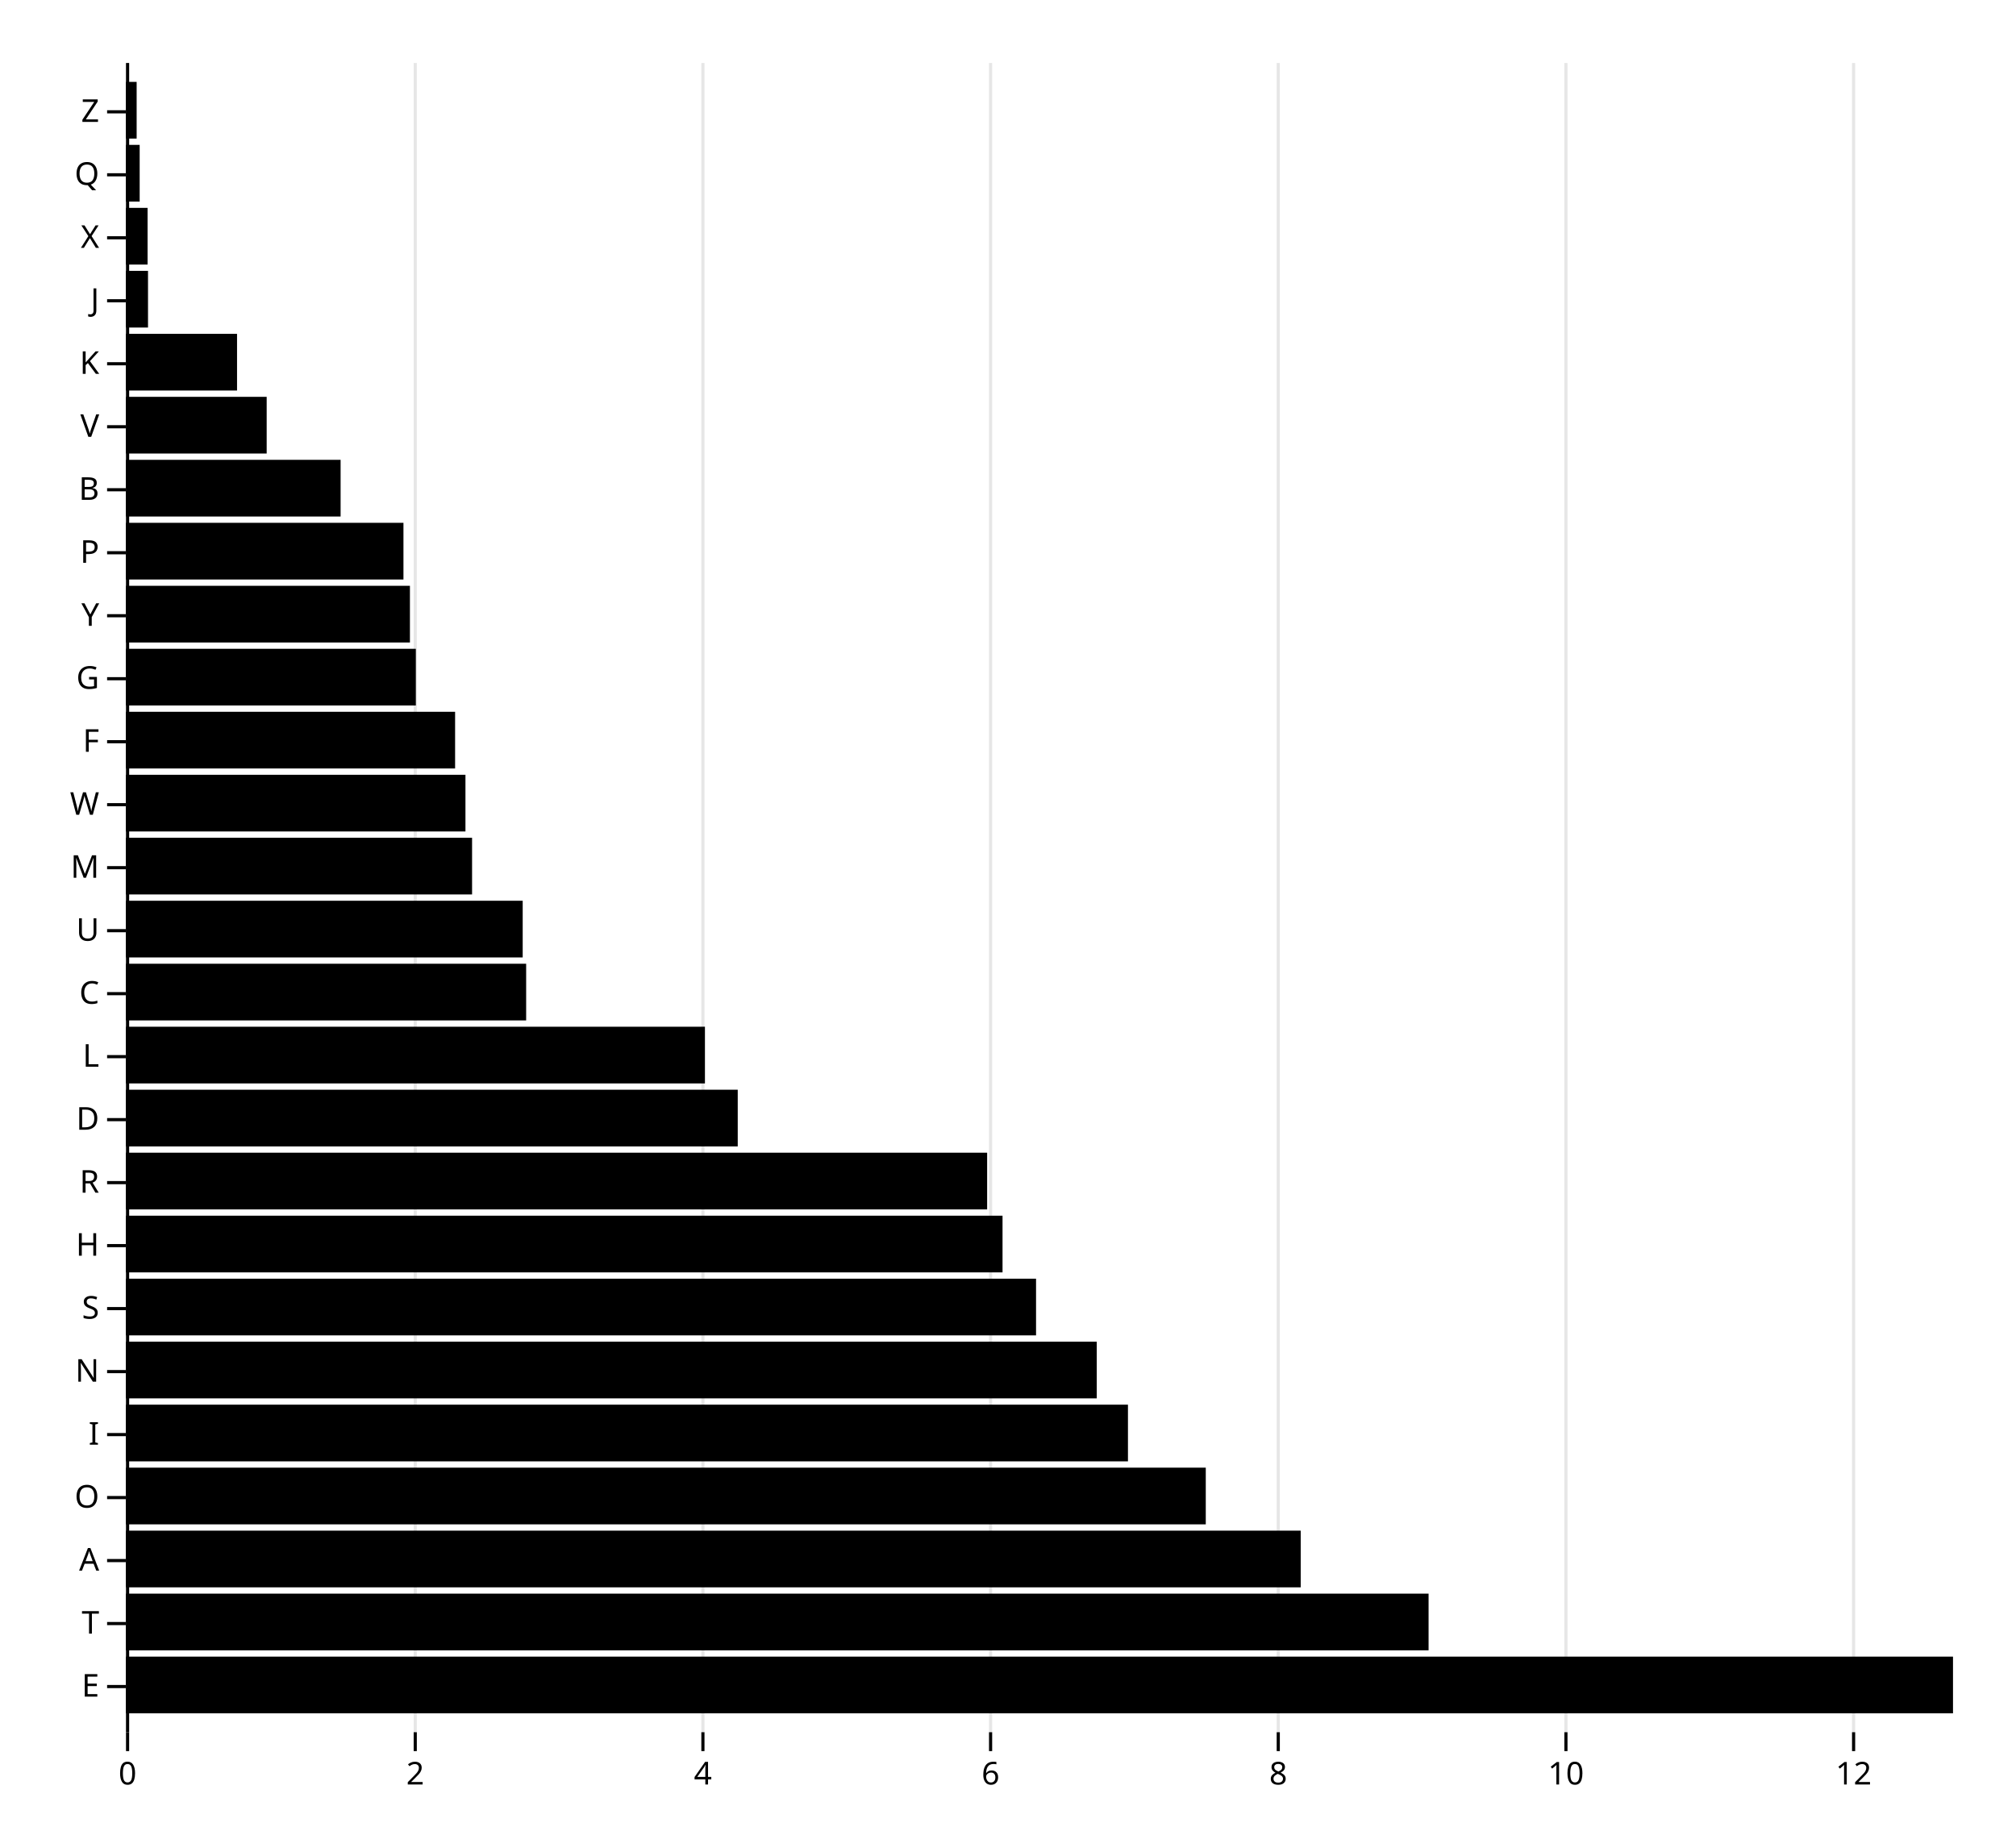
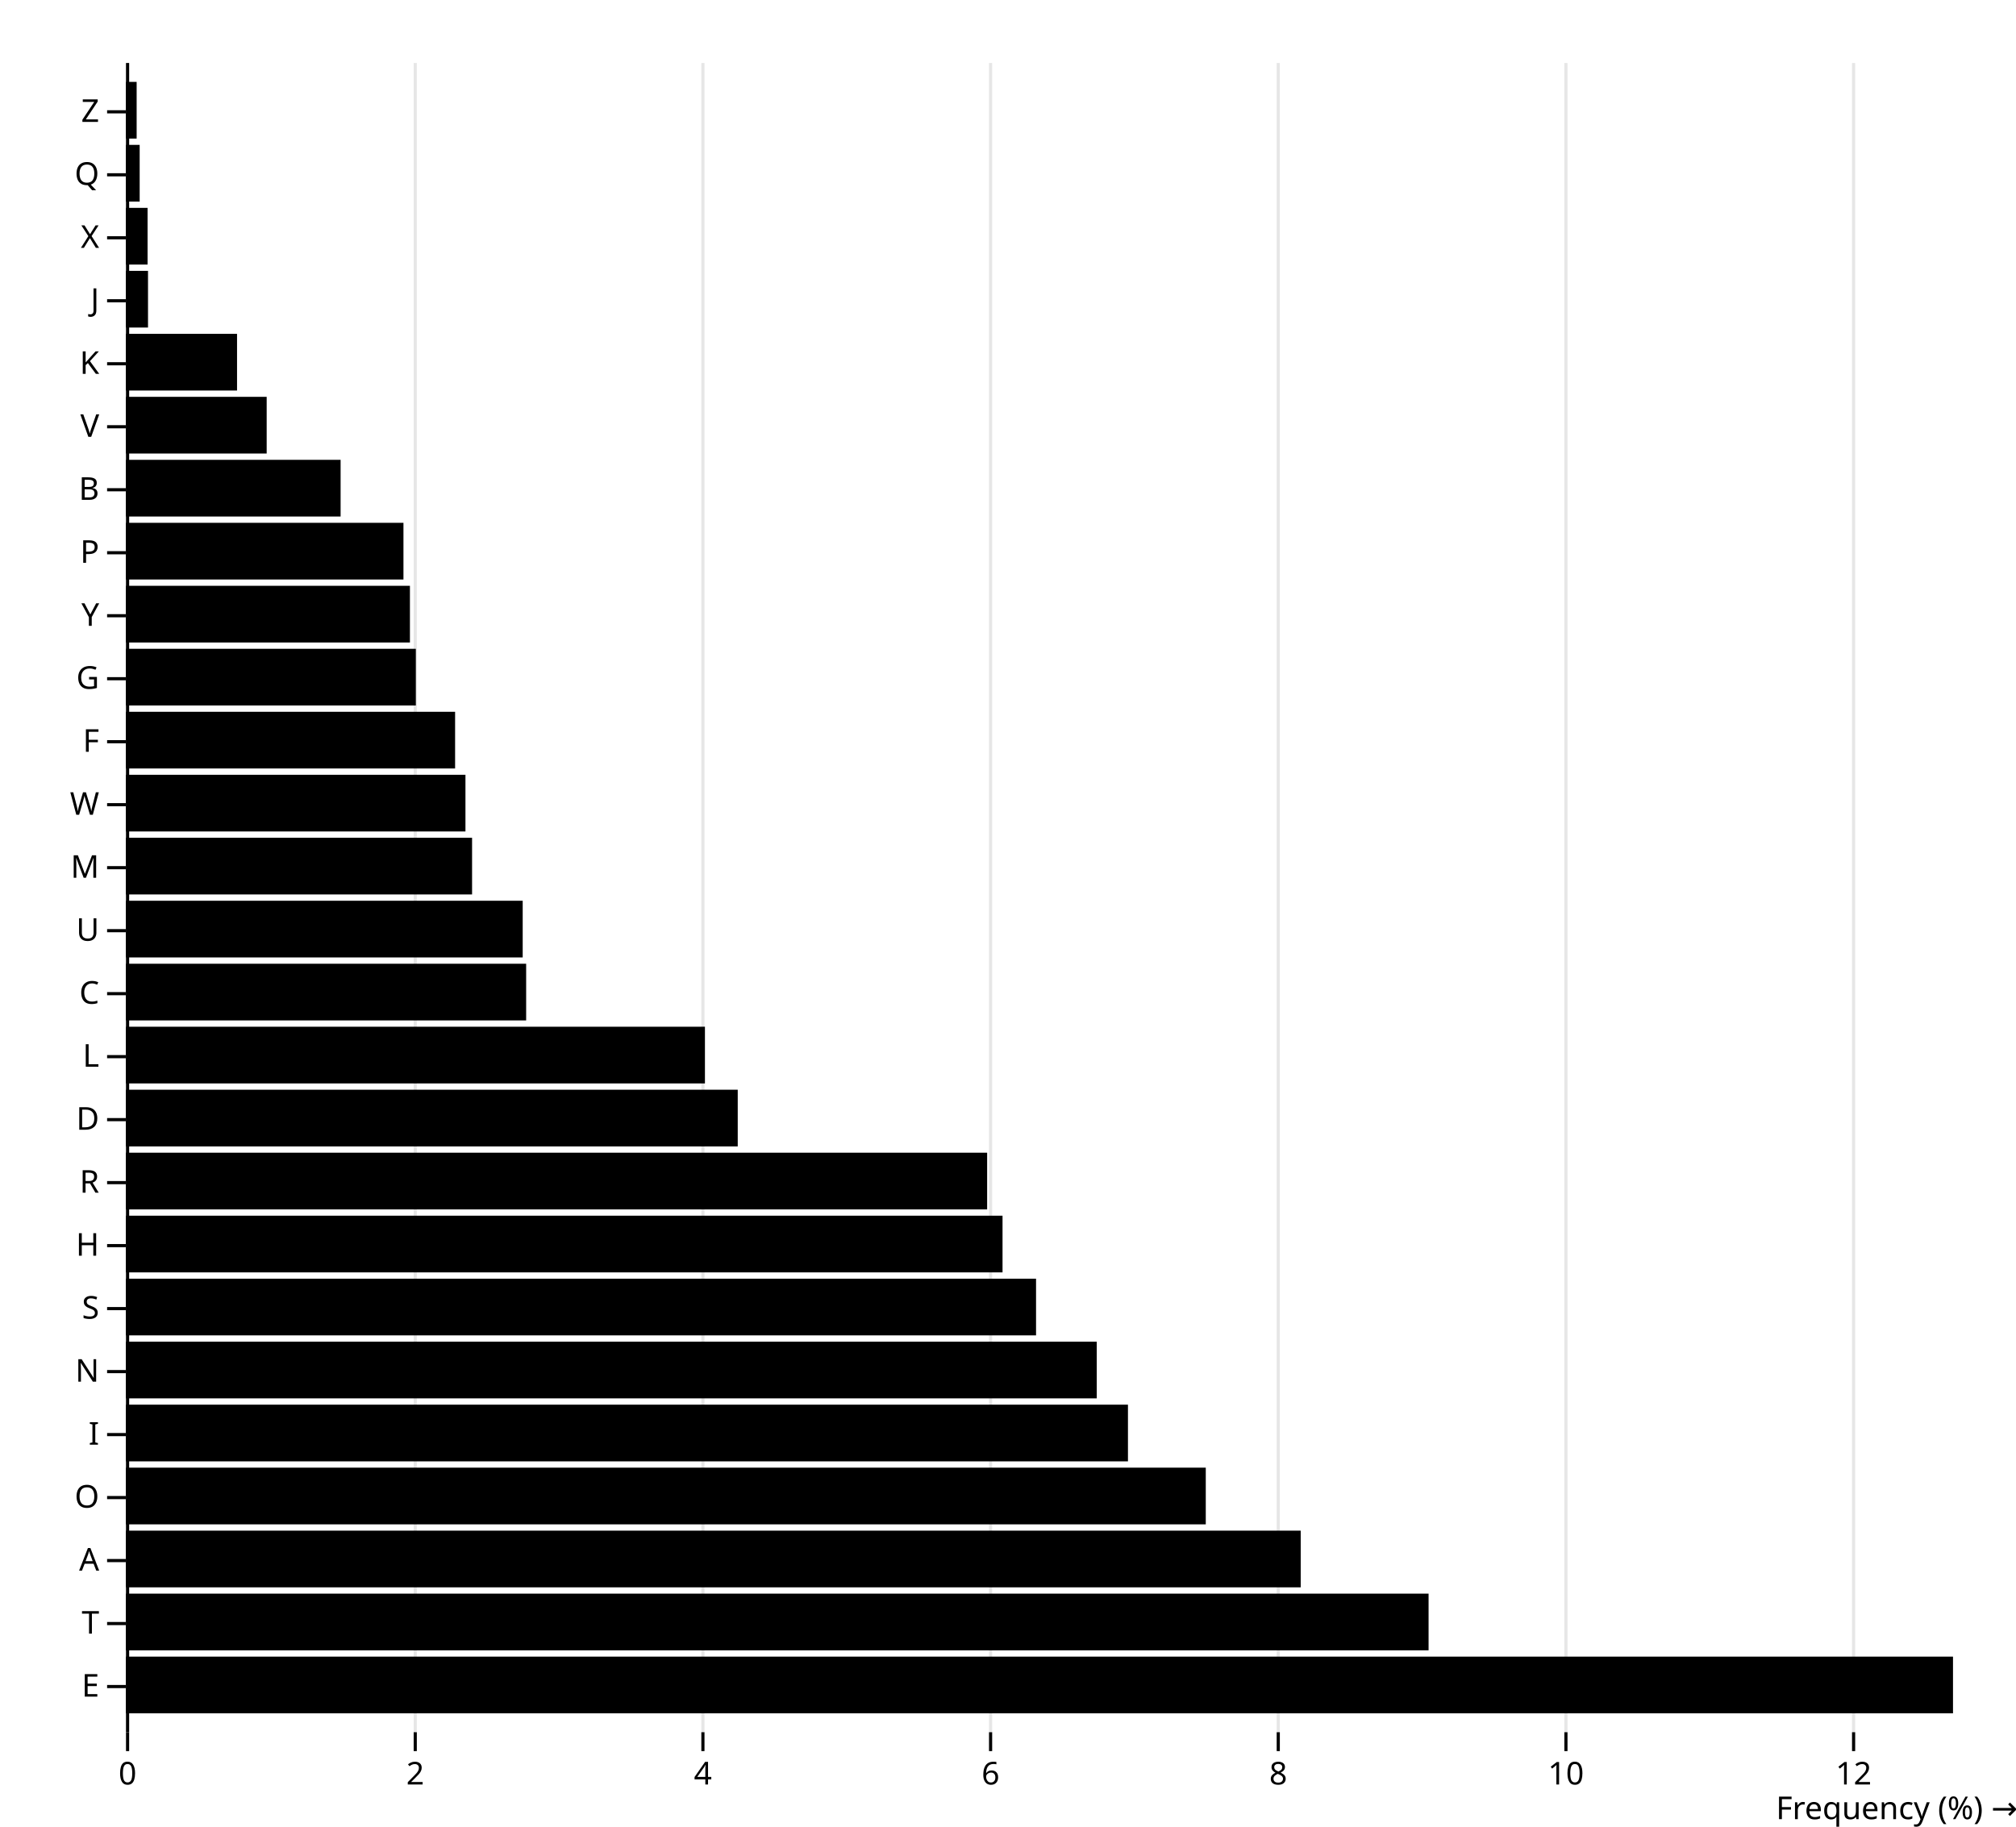
<svg xmlns="http://www.w3.org/2000/svg" class="plot" fill="currentColor" font-family="system-ui, sans-serif" font-size="10" text-anchor="middle" width="640" height="580" viewBox="0 0 640 580" aria-label="letter-frequency chart" aria-description="A horizontal bar chart showing the relative frequency of letters in the English language.">
  <style>
    .plot {
      display: block;
      background: white;
      height: auto;
      height: intrinsic;
      max-width: 100%;
    }

    .plot text,
    .plot tspan {
      white-space: pre;
    }
  </style>
  <g aria-label="y-axis tick" fill="none" stroke="currentColor" transform="translate(0,9.5)">
    <path transform="translate(40,26)" d="M0,0L-6,0" />
    <path transform="translate(40,46)" d="M0,0L-6,0" />
    <path transform="translate(40,66)" d="M0,0L-6,0" />
    <path transform="translate(40,86)" d="M0,0L-6,0" />
    <path transform="translate(40,106)" d="M0,0L-6,0" />
    <path transform="translate(40,126)" d="M0,0L-6,0" />
    <path transform="translate(40,146)" d="M0,0L-6,0" />
    <path transform="translate(40,166)" d="M0,0L-6,0" />
    <path transform="translate(40,186)" d="M0,0L-6,0" />
    <path transform="translate(40,206)" d="M0,0L-6,0" />
    <path transform="translate(40,226)" d="M0,0L-6,0" />
    <path transform="translate(40,246)" d="M0,0L-6,0" />
    <path transform="translate(40,266)" d="M0,0L-6,0" />
    <path transform="translate(40,286)" d="M0,0L-6,0" />
    <path transform="translate(40,306)" d="M0,0L-6,0" />
    <path transform="translate(40,326)" d="M0,0L-6,0" />
    <path transform="translate(40,346)" d="M0,0L-6,0" />
    <path transform="translate(40,366)" d="M0,0L-6,0" />
    <path transform="translate(40,386)" d="M0,0L-6,0" />
    <path transform="translate(40,406)" d="M0,0L-6,0" />
    <path transform="translate(40,426)" d="M0,0L-6,0" />
    <path transform="translate(40,446)" d="M0,0L-6,0" />
    <path transform="translate(40,466)" d="M0,0L-6,0" />
    <path transform="translate(40,486)" d="M0,0L-6,0" />
    <path transform="translate(40,506)" d="M0,0L-6,0" />
    <path transform="translate(40,526)" d="M0,0L-6,0" />
  </g>
  <g aria-label="y-axis tick text" text-anchor="end" transform="translate(-8.5,9.5)">
    <text y="0.32em" transform="translate(40,26)">Z</text>
    <text y="0.32em" transform="translate(40,46)">Q</text>
    <text y="0.32em" transform="translate(40,66)">X</text>
    <text y="0.32em" transform="translate(40,86)">J</text>
    <text y="0.32em" transform="translate(40,106)">K</text>
    <text y="0.32em" transform="translate(40,126)">V</text>
    <text y="0.32em" transform="translate(40,146)">B</text>
    <text y="0.32em" transform="translate(40,166)">P</text>
    <text y="0.32em" transform="translate(40,186)">Y</text>
    <text y="0.32em" transform="translate(40,206)">G</text>
    <text y="0.32em" transform="translate(40,226)">F</text>
    <text y="0.32em" transform="translate(40,246)">W</text>
    <text y="0.32em" transform="translate(40,266)">M</text>
    <text y="0.32em" transform="translate(40,286)">U</text>
    <text y="0.32em" transform="translate(40,306)">C</text>
    <text y="0.32em" transform="translate(40,326)">L</text>
    <text y="0.32em" transform="translate(40,346)">D</text>
    <text y="0.32em" transform="translate(40,366)">R</text>
    <text y="0.32em" transform="translate(40,386)">H</text>
    <text y="0.32em" transform="translate(40,406)">S</text>
    <text y="0.32em" transform="translate(40,426)">N</text>
    <text y="0.32em" transform="translate(40,446)">I</text>
    <text y="0.32em" transform="translate(40,466)">O</text>
    <text y="0.32em" transform="translate(40,486)">A</text>
    <text y="0.32em" transform="translate(40,506)">T</text>
    <text y="0.32em" transform="translate(40,526)">E</text>
  </g>
  <g aria-label="x-axis grid" stroke="currentColor" stroke-opacity="0.1" transform="translate(0.5,0)">
    <line x1="40" x2="40" y1="20" y2="550" />
    <line x1="131.324" x2="131.324" y1="20" y2="550" />
    <line x1="222.648" x2="222.648" y1="20" y2="550" />
    <line x1="313.973" x2="313.973" y1="20" y2="550" />
    <line x1="405.297" x2="405.297" y1="20" y2="550" />
    <line x1="496.621" x2="496.621" y1="20" y2="550" />
    <line x1="587.945" x2="587.945" y1="20" y2="550" />
  </g>
  <g aria-label="x-axis tick" fill="none" stroke="currentColor" transform="translate(0.5,0)">
    <path transform="translate(40,550)" d="M0,0L0,6" />
    <path transform="translate(131.3242,550)" d="M0,0L0,6" />
    <path transform="translate(222.6484,550)" d="M0,0L0,6" />
    <path transform="translate(313.9726,550)" d="M0,0L0,6" />
    <path transform="translate(405.2968,550)" d="M0,0L0,6" />
    <path transform="translate(496.621,550)" d="M0,0L0,6" />
    <path transform="translate(587.9452,550)" d="M0,0L0,6" />
  </g>
  <g aria-label="x-axis tick text" font-variant="tabular-nums" transform="translate(0.5,9.5)">
    <text y="0.71em" transform="translate(40,550)">0</text>
    <text y="0.71em" transform="translate(131.3242,550)">2</text>
    <text y="0.71em" transform="translate(222.6484,550)">4</text>
    <text y="0.71em" transform="translate(313.9726,550)">6</text>
    <text y="0.71em" transform="translate(405.2968,550)">8</text>
    <text y="0.71em" transform="translate(496.621,550)">10</text>
    <text y="0.71em" transform="translate(587.9452,550)">12</text>
  </g>
+   <g aria-label="x-axis label" text-anchor="end" transform="translate(20.5,20.5)">
+     <text y="0.71em" transform="translate(620,550)">Frequency (%) →</text>
+   </g>
  <g aria-label="bar">
    <rect x="40" width="580" y="526" height="18" aria-label="E 12.7%" />
    <rect x="40" width="413.516" y="506" height="18" aria-label="T 9.1%" />
    <rect x="40" width="372.922" y="486" height="18" aria-label="A 8.2%" />
    <rect x="40" width="342.785" y="466" height="18" aria-label="O 7.5%" />
    <rect x="40" width="318.082" y="446" height="18" aria-label="I 7.0%" />
    <rect x="40" width="308.174" y="426" height="18" aria-label="N 6.7%" />
    <rect x="40" width="288.904" y="406" height="18" aria-label="S 6.3%" />
    <rect x="40" width="278.265" y="386" height="18" aria-label="H 6.1%" />
    <rect x="40" width="273.379" y="366" height="18" aria-label="R 6.0%" />
    <rect x="40" width="194.201" y="346" height="18" aria-label="D 4.3%" />
    <rect x="40" width="183.79" y="326" height="18" aria-label="L 4.0%" />
    <rect x="40" width="127.032" y="306" height="18" aria-label="C 2.8%" />
    <rect x="40" width="125.936" y="286" height="18" aria-label="U 2.8%" />
    <rect x="40" width="109.863" y="266" height="18" aria-label="M 2.4%" />
    <rect x="40" width="107.763" y="246" height="18" aria-label="W 2.4%" />
    <rect x="40" width="104.475" y="226" height="18" aria-label="F 2.3%" />
    <rect x="40" width="92.009" y="206" height="18" aria-label="G 2.0%" />
    <rect x="40" width="90.137" y="186" height="18" aria-label="Y 2.0%" />
    <rect x="40" width="88.082" y="166" height="18" aria-label="P 1.9%" />
    <rect x="40" width="68.128" y="146" height="18" aria-label="B 1.5%" />
    <rect x="40" width="44.658" y="126" height="18" aria-label="V 1.0%" />
    <rect x="40" width="35.251" y="106" height="18" aria-label="K 0.8%" />
    <rect x="40" width="6.986" y="86" height="18" aria-label="J 0.2%" />
    <rect x="40" width="6.849" y="66" height="18" aria-label="X 0.1%" />
    <rect x="40" width="4.338" y="46" height="18" aria-label="Q 0.1%" />
    <rect x="40" width="3.379" y="26" height="18" aria-label="Z 0.1%" />
  </g>
  <g aria-label="rule" stroke="currentColor" transform="translate(0.5,0)">
    <line x1="40" x2="40" y1="20" y2="550" />
  </g>
</svg>
